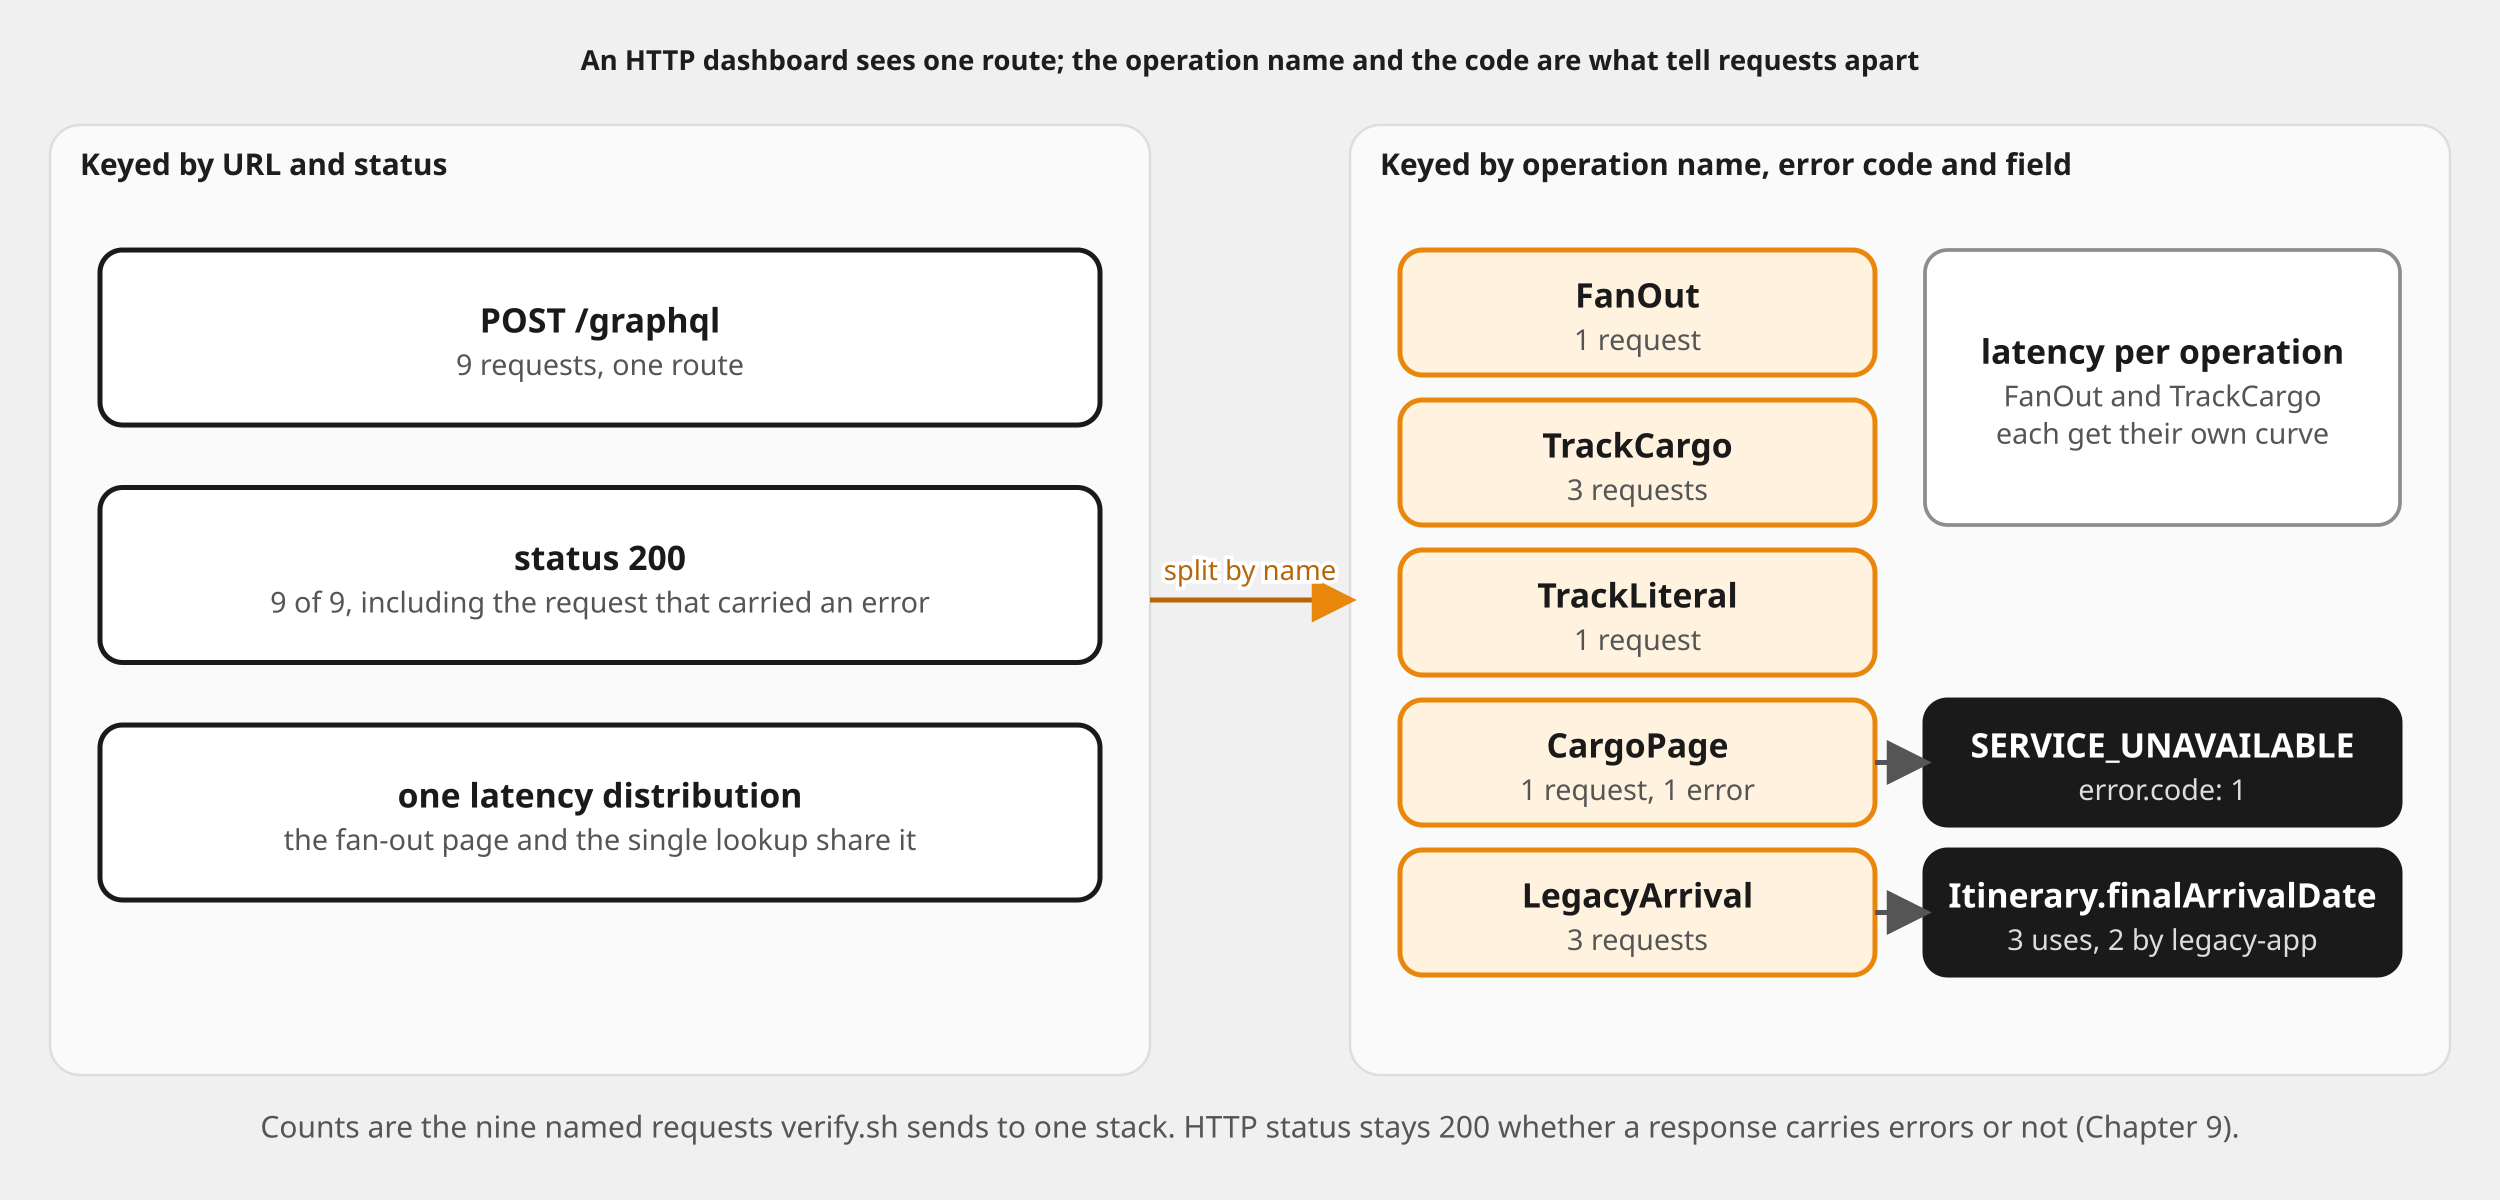
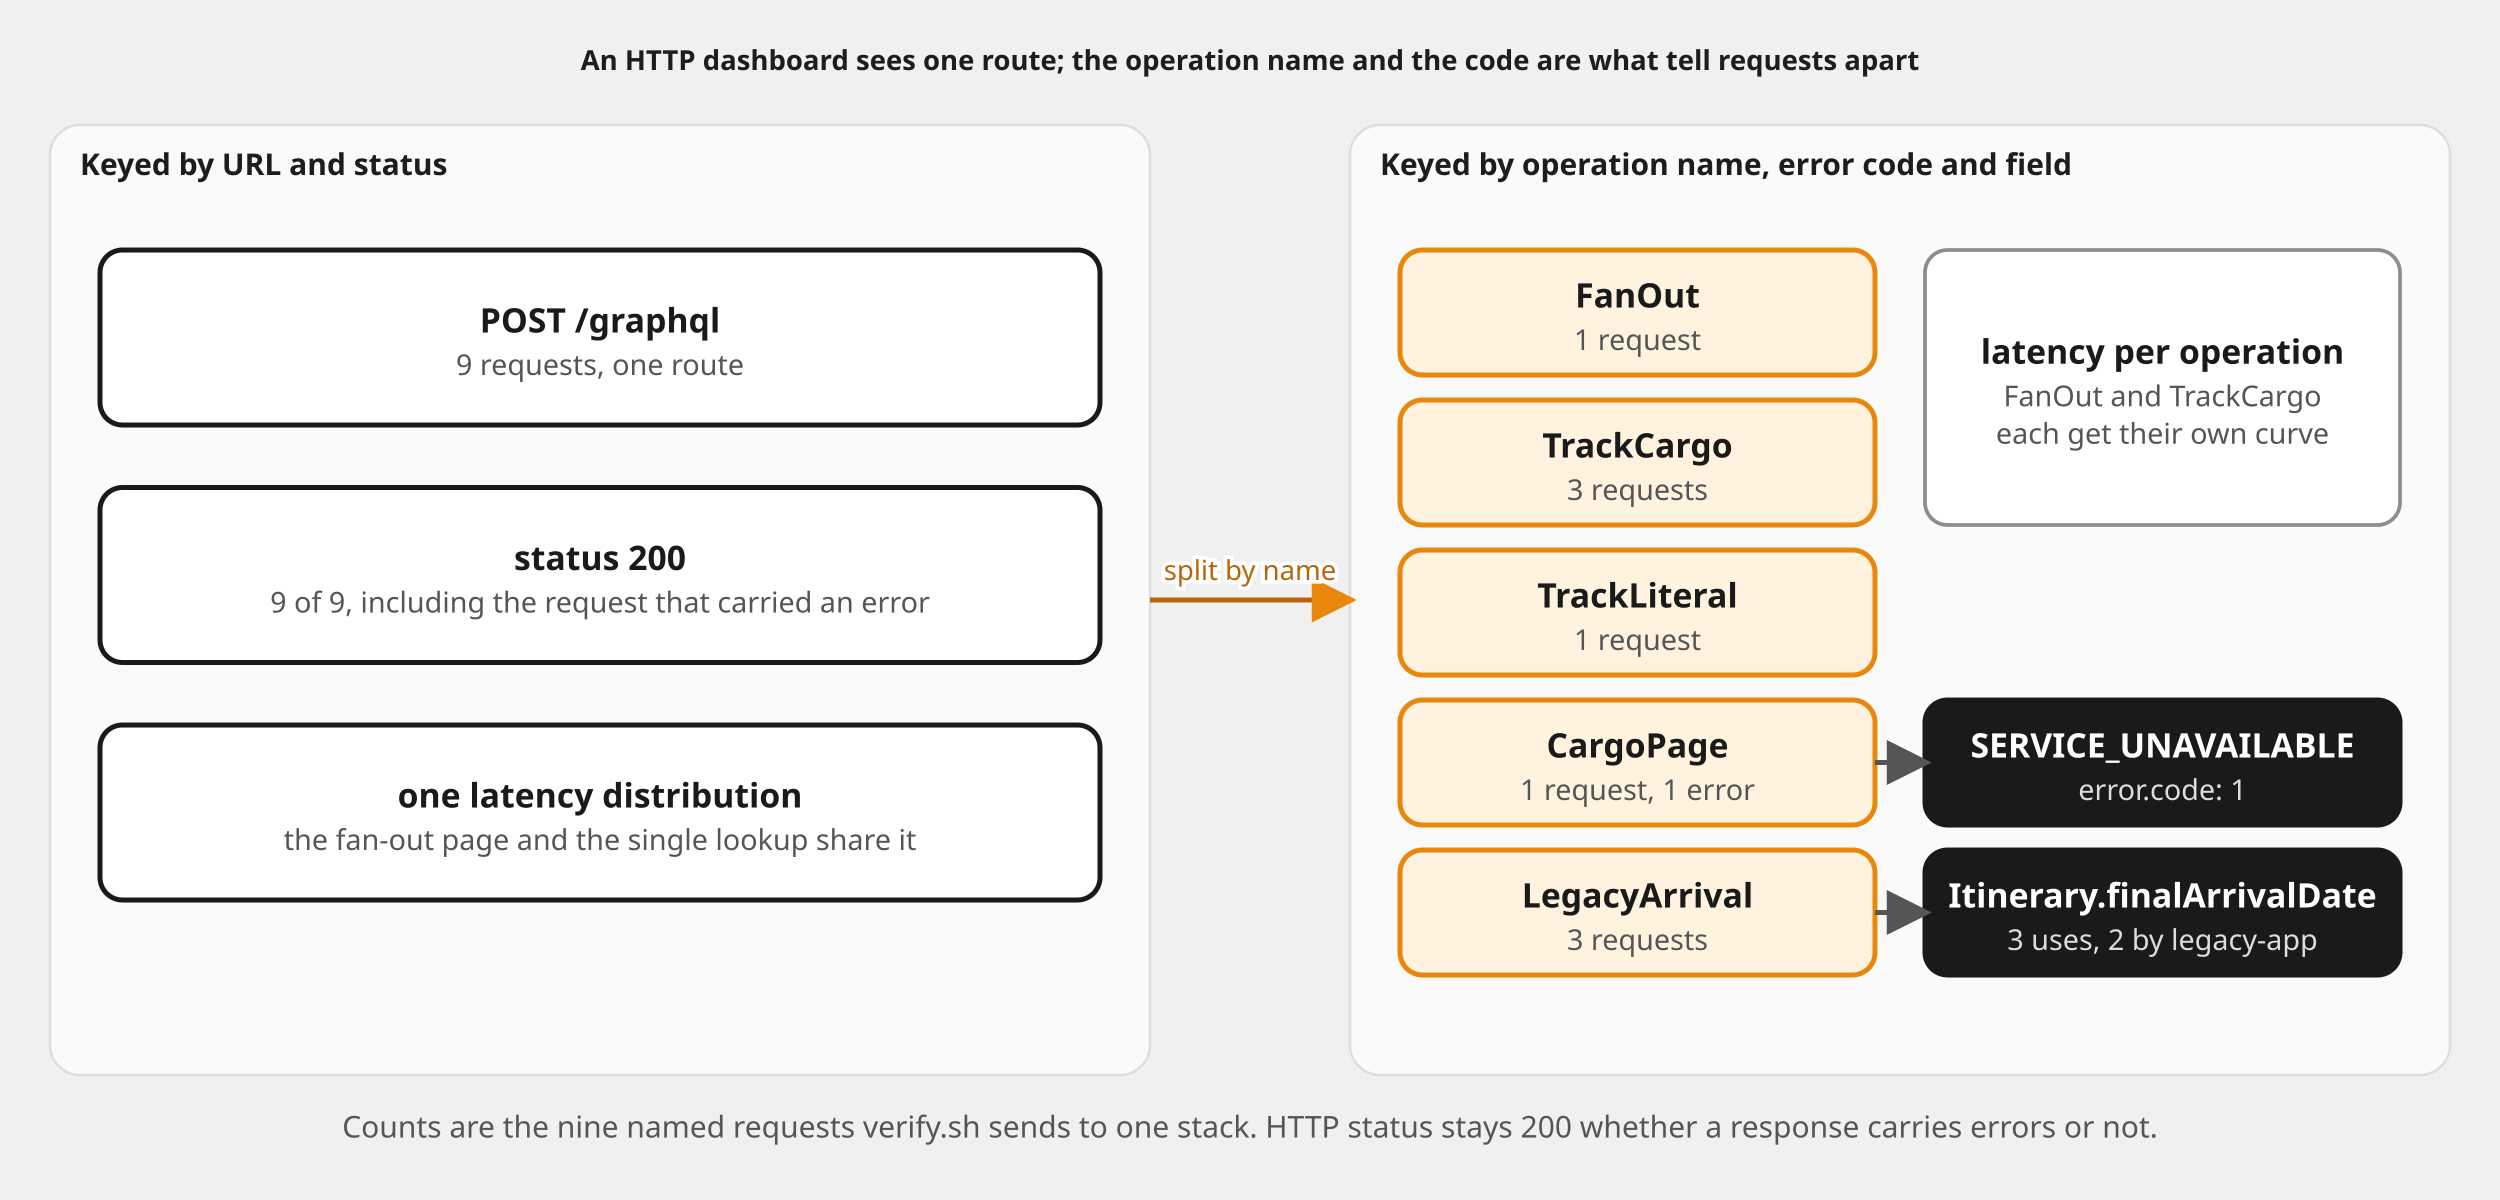
<svg xmlns="http://www.w3.org/2000/svg" viewBox="0 0 1000 480" font-family="'Red Hat Text', system-ui, sans-serif" role="img">
  <defs>
    <marker id="a" viewBox="0 0 10 10" refX="8.5" refY="5" markerWidth="9" markerHeight="9" orient="auto-start-reverse">
      <path d="M0,0 L10,5 L0,10 z" fill="#555" />
    </marker>
    <marker id="am" viewBox="0 0 10 10" refX="8.5" refY="5" markerWidth="9" markerHeight="9" orient="auto-start-reverse">
      <path d="M0,0 L10,5 L0,10 z" fill="#e8870c" />
    </marker>
  </defs>
  <rect x="20" y="50" width="440" height="380" rx="12" fill="#fafafa" stroke="#ddd" />
  <text x="32" y="70" font-size="12" font-weight="700" fill="#1d1d1d">Keyed by URL and status</text>
  <rect x="540" y="50" width="440" height="380" rx="12" fill="#fafafa" stroke="#ddd" />
  <text x="552" y="70" font-size="12" font-weight="700" fill="#1d1d1d">Keyed by operation name, error code and field</text>
  <rect x="40" y="100" width="400" height="70" rx="9" fill="#ffffff" stroke="#1a1a1a" stroke-width="2" />
  <text x="240.0" y="133.0" font-size="13.5" font-weight="700" fill="#1a1a1a" text-anchor="middle">POST /graphql</text>
  <text x="240.0" y="150.0" font-size="11.5" fill="#555555" text-anchor="middle">9 requests, one route</text>
  <rect x="40" y="195" width="400" height="70" rx="9" fill="#ffffff" stroke="#1a1a1a" stroke-width="2" />
  <text x="240.0" y="228.0" font-size="13.5" font-weight="700" fill="#1a1a1a" text-anchor="middle">status 200</text>
  <text x="240.0" y="245.0" font-size="11.5" fill="#555555" text-anchor="middle">9 of 9, including the request that carried an error</text>
  <rect x="40" y="290" width="400" height="70" rx="9" fill="#ffffff" stroke="#1a1a1a" stroke-width="2" />
  <text x="240.0" y="323.0" font-size="13.5" font-weight="700" fill="#1a1a1a" text-anchor="middle">one latency distribution</text>
  <text x="240.0" y="340.0" font-size="11.5" fill="#555555" text-anchor="middle">the fan-out page and the single lookup share it</text>
  <rect x="560" y="100" width="190" height="50" rx="9" fill="#fff3e0" stroke="#e8870c" stroke-width="2" />
  <text x="655.0" y="123.0" font-size="13.5" font-weight="700" fill="#1a1a1a" text-anchor="middle">FanOut</text>
  <text x="655.0" y="140.0" font-size="11.5" fill="#555555" text-anchor="middle">1 request</text>
  <rect x="560" y="160" width="190" height="50" rx="9" fill="#fff3e0" stroke="#e8870c" stroke-width="2" />
  <text x="655.0" y="183.0" font-size="13.5" font-weight="700" fill="#1a1a1a" text-anchor="middle">TrackCargo</text>
  <text x="655.0" y="200.0" font-size="11.5" fill="#555555" text-anchor="middle">3 requests</text>
  <rect x="560" y="220" width="190" height="50" rx="9" fill="#fff3e0" stroke="#e8870c" stroke-width="2" />
  <text x="655.0" y="243.0" font-size="13.5" font-weight="700" fill="#1a1a1a" text-anchor="middle">TrackLiteral</text>
  <text x="655.0" y="260.0" font-size="11.5" fill="#555555" text-anchor="middle">1 request</text>
  <rect x="560" y="280" width="190" height="50" rx="9" fill="#fff3e0" stroke="#e8870c" stroke-width="2" />
  <text x="655.0" y="303.0" font-size="13.5" font-weight="700" fill="#1a1a1a" text-anchor="middle">CargoPage</text>
  <text x="655.0" y="320.0" font-size="11.5" fill="#555555" text-anchor="middle">1 request, 1 error</text>
  <rect x="560" y="340" width="190" height="50" rx="9" fill="#fff3e0" stroke="#e8870c" stroke-width="2" />
  <text x="655.0" y="363.0" font-size="13.5" font-weight="700" fill="#1a1a1a" text-anchor="middle">LegacyArrival</text>
  <text x="655.0" y="380.0" font-size="11.5" fill="#555555" text-anchor="middle">3 requests</text>
  <rect x="770" y="280" width="190" height="50" rx="9" fill="#1a1a1a" stroke="#1a1a1a" stroke-width="2" />
  <text x="865.0" y="303.0" font-size="13.5" font-weight="700" fill="#ffffff" text-anchor="middle">SERVICE_UNAVAILABLE</text>
  <text x="865.0" y="320.0" font-size="11.5" fill="#dddddd" text-anchor="middle">error.code: 1</text>
  <rect x="770" y="340" width="190" height="50" rx="9" fill="#1a1a1a" stroke="#1a1a1a" stroke-width="2" />
  <text x="865.0" y="363.0" font-size="13.5" font-weight="700" fill="#ffffff" text-anchor="middle">Itinerary.finalArrivalDate</text>
  <text x="865.0" y="380.0" font-size="11.5" fill="#dddddd" text-anchor="middle">3 uses, 2 by legacy-app</text>
  <rect x="770" y="100" width="190" height="110" rx="9" fill="#ffffff" stroke="#8a8d91" stroke-width="1.5" />
  <text x="865.0" y="145.5" font-size="13.5" font-weight="700" fill="#1a1a1a" text-anchor="middle">latency per operation</text>
  <text x="865.0" y="162.5" font-size="11.5" fill="#555555" text-anchor="middle">FanOut and TrackCargo</text>
  <text x="865.0" y="177.5" font-size="11.5" fill="#555555" text-anchor="middle">each get their own curve</text>
  <path d="M460,240 L540,240" fill="none" stroke="#b8650a" stroke-width="2" marker-end="url(#am)" />
  <text x="500.0" y="232.0" font-size="11" fill="#ffffff" stroke="#ffffff" stroke-width="3" paint-order="stroke" text-anchor="middle">split by name</text>
  <text x="500.0" y="232.0" font-size="11" fill="#b8650a" text-anchor="middle">split by name</text>
  <path d="M750,305 L770,305" fill="none" stroke="#555" stroke-width="2" stroke-dasharray="5 4" marker-end="url(#a)" />
  <path d="M750,365 L770,365" fill="none" stroke="#555" stroke-width="2" stroke-dasharray="5 4" marker-end="url(#a)" />
  <text x="500" y="28" font-size="11" fill="#1d1d1d" text-anchor="middle" font-weight="700">An HTTP dashboard sees one route; the operation name and the code are what tell requests apart</text>
-   <text x="500" y="455" font-size="12" fill="#555555" text-anchor="middle">Counts are the nine named requests verify.sh sends to one stack. HTTP status stays 200 whether a response carries errors or not (Chapter 9).</text>
+   <text x="500" y="455" font-size="12" fill="#555555" text-anchor="middle">Counts are the nine named requests verify.sh sends to one stack. HTTP status stays 200 whether a response carries errors or not.</text>
</svg>
